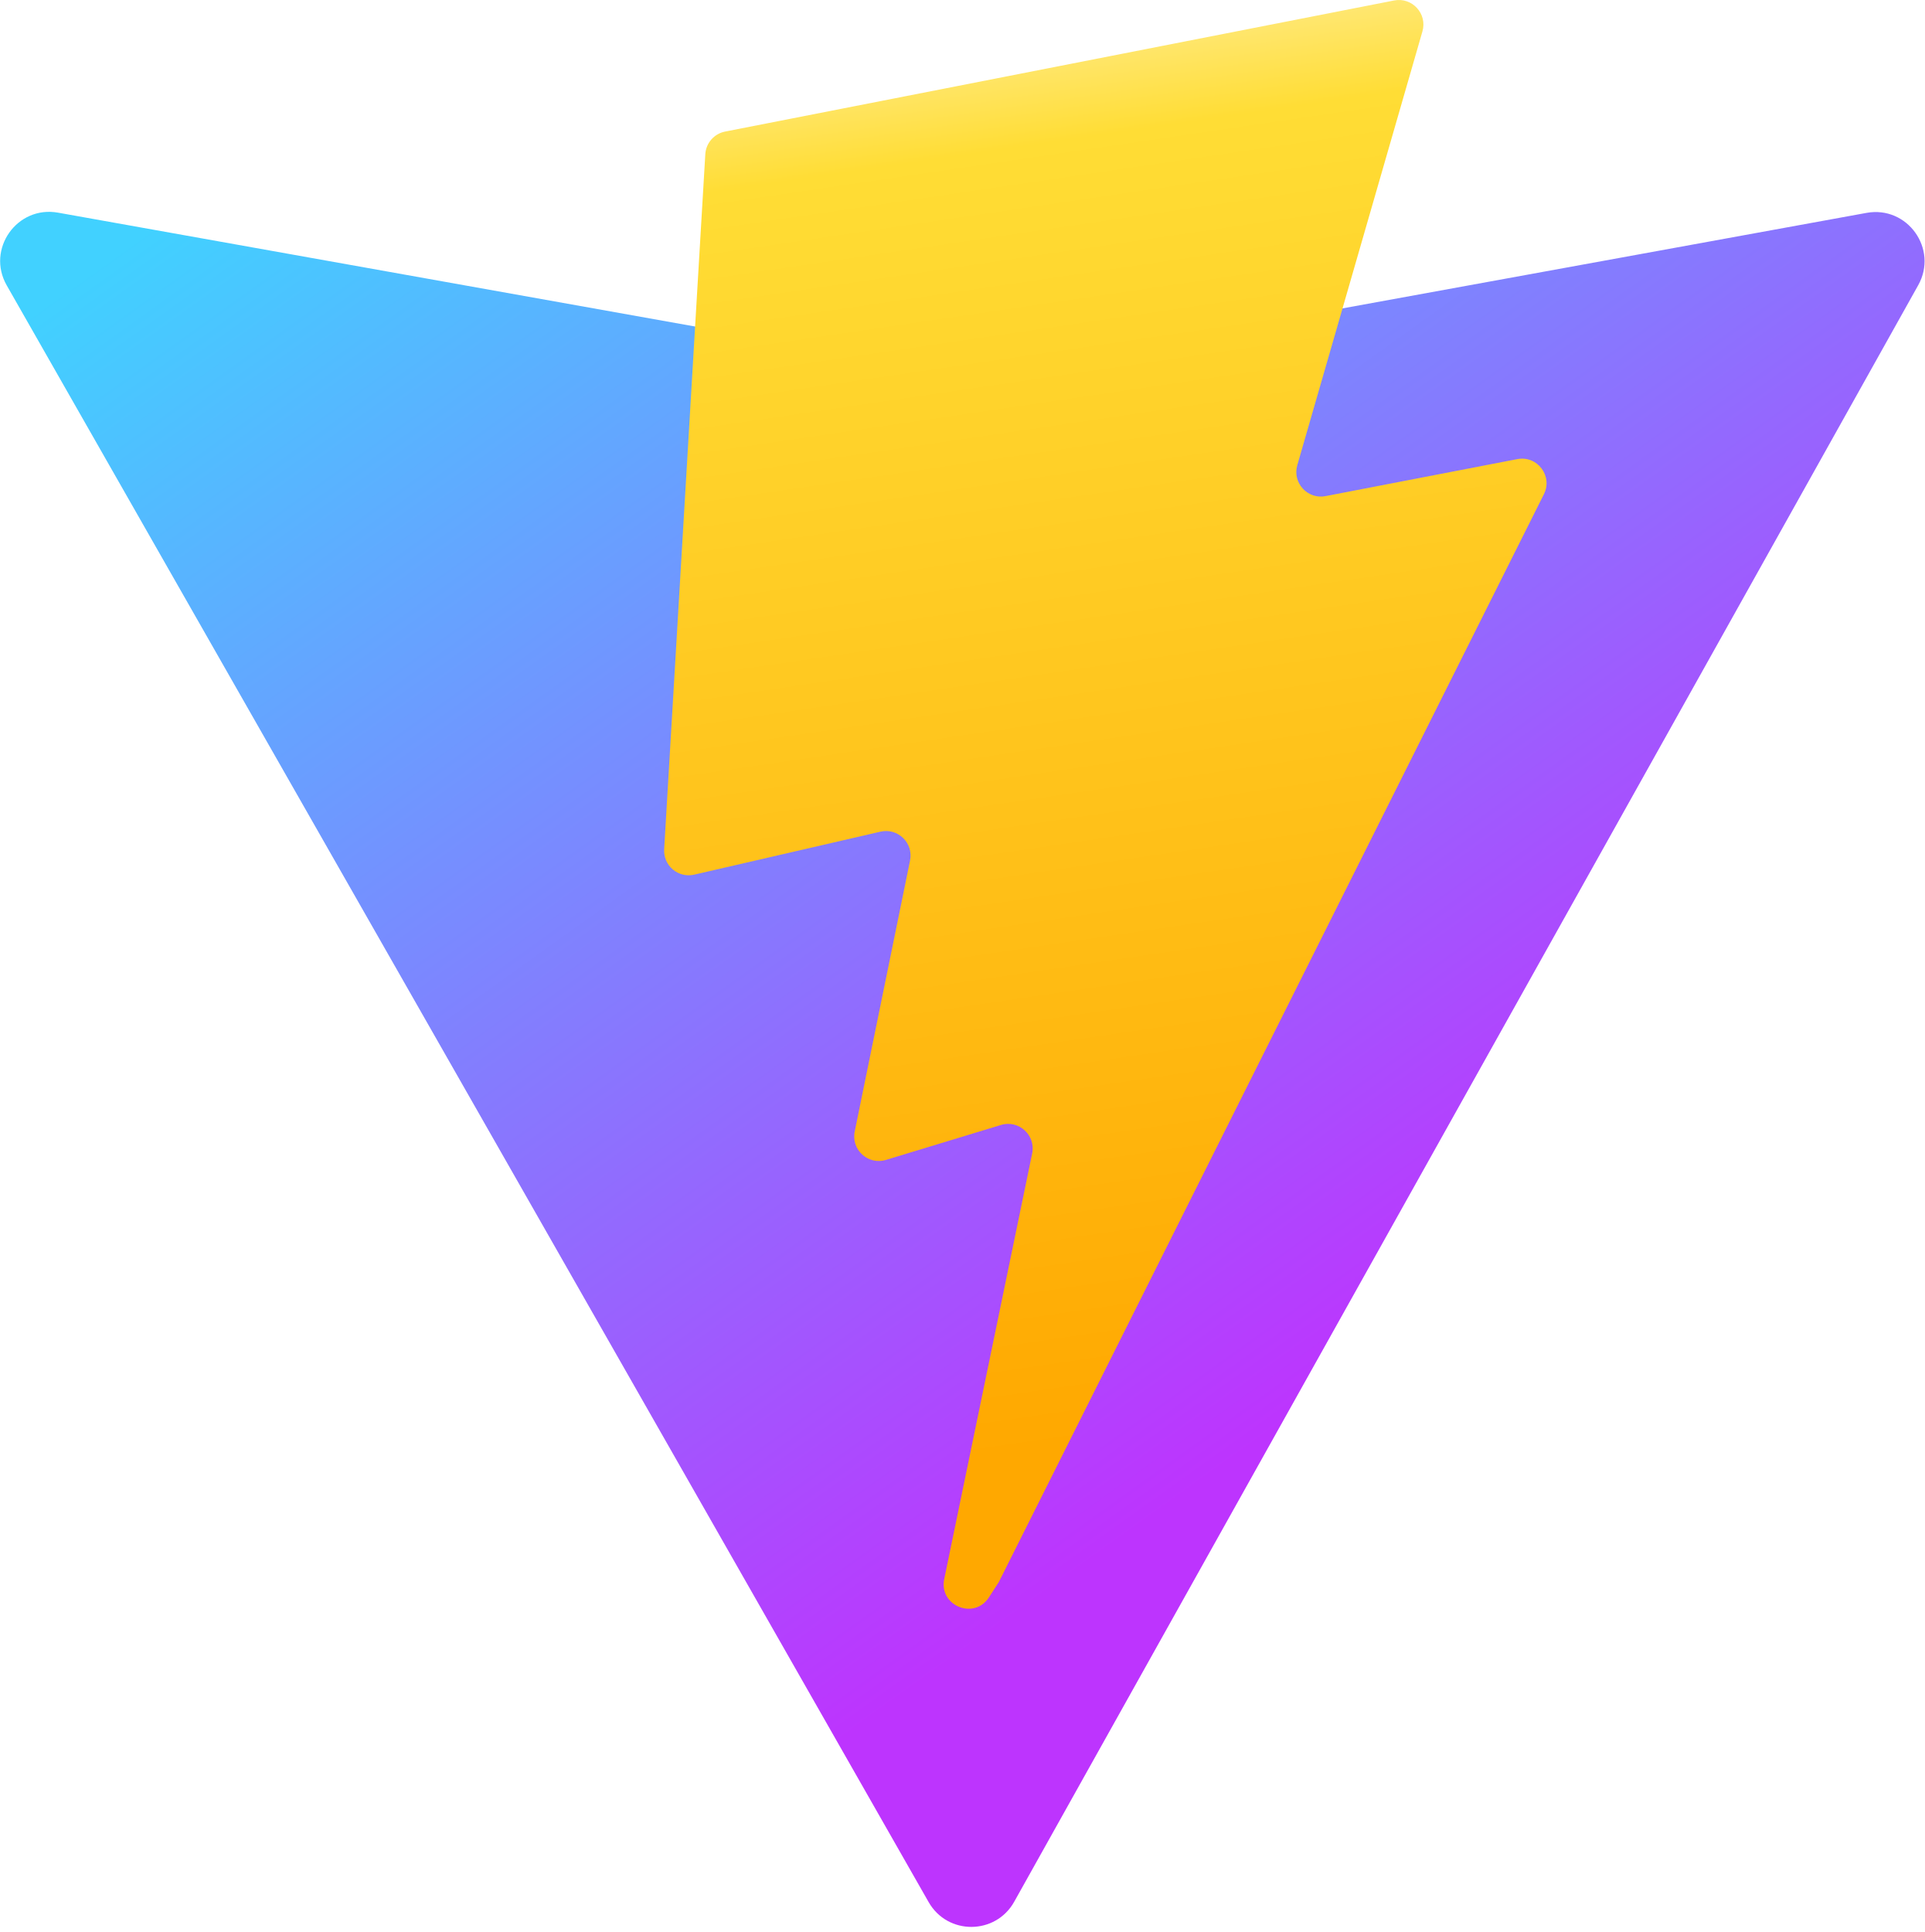
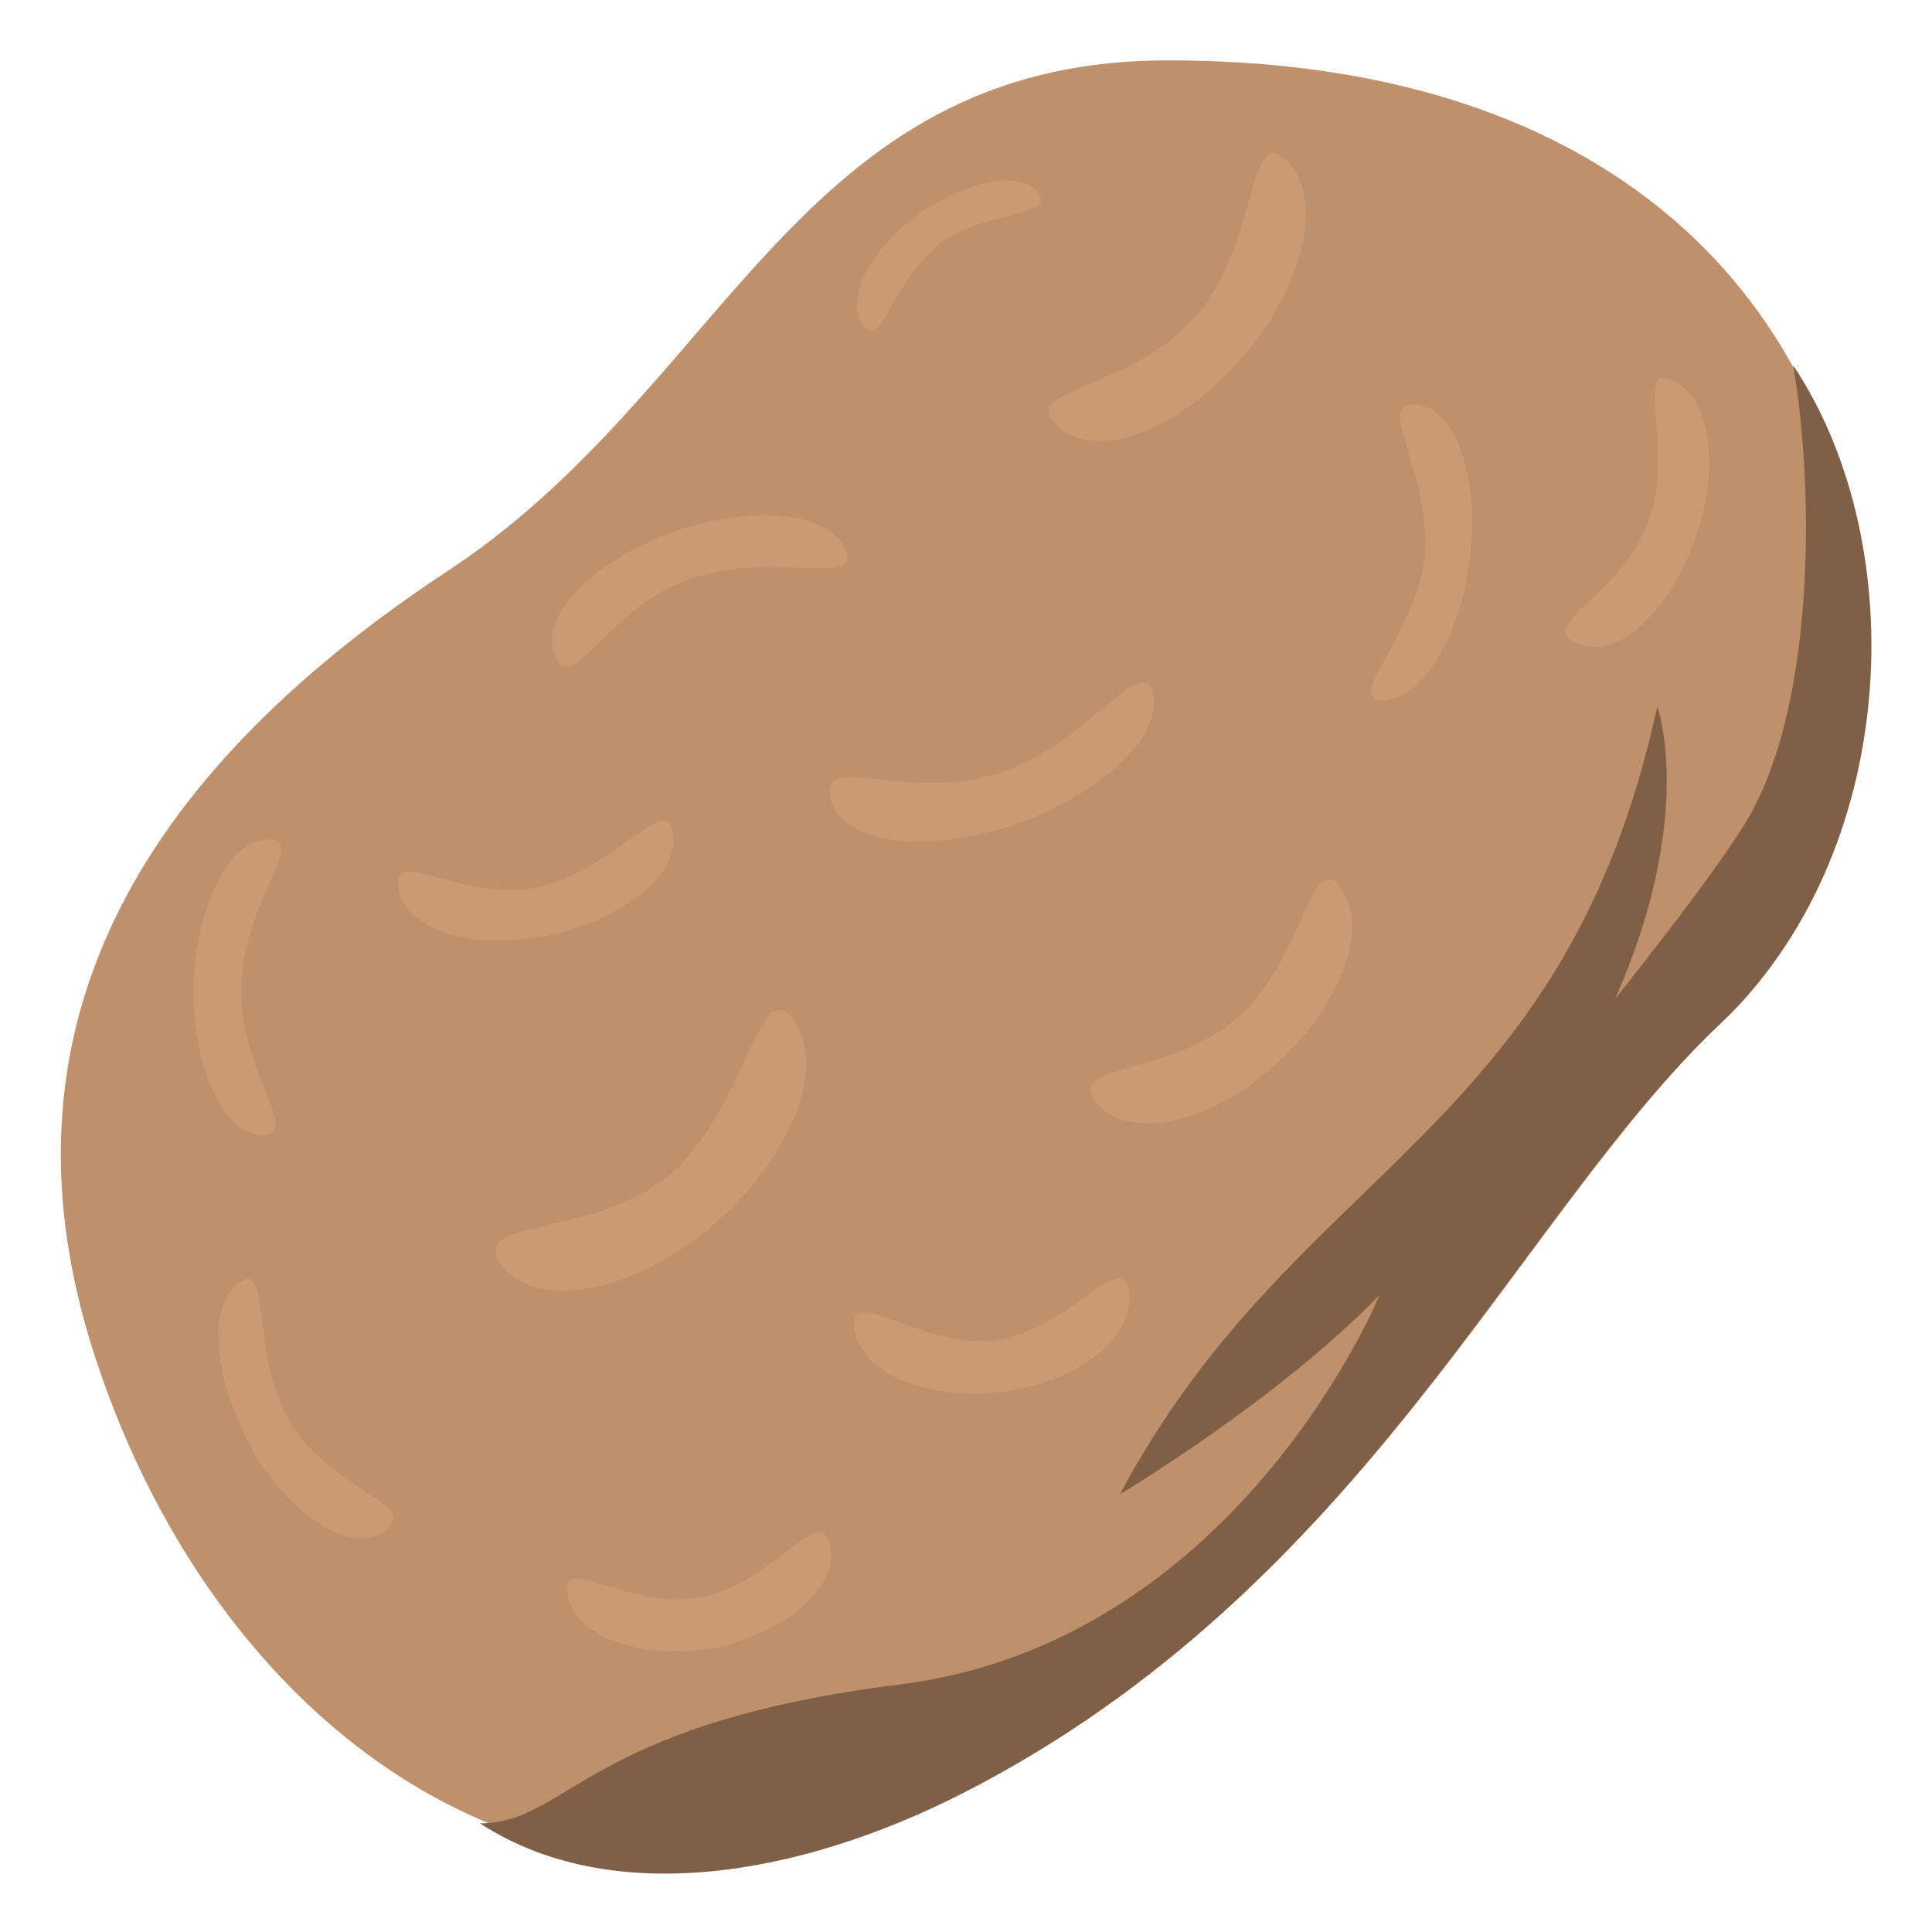
- <svg xmlns="http://www.w3.org/2000/svg" aria-hidden="true" role="img" class="iconify iconify--logos" width="31.88" height="32" preserveAspectRatio="xMidYMid meet" viewBox="0 0 256 257">
-   <defs>
-     <linearGradient id="IconifyId1813088fe1fbc01fb466" x1="-.828%" x2="57.636%" y1="7.652%" y2="78.411%">
-       <stop offset="0%" stop-color="#41D1FF" />
-       <stop offset="100%" stop-color="#BD34FE" />
-     </linearGradient>
-     <linearGradient id="IconifyId1813088fe1fbc01fb467" x1="43.376%" x2="50.316%" y1="2.242%" y2="89.03%">
-       <stop offset="0%" stop-color="#FFEA83" />
-       <stop offset="8.333%" stop-color="#FFDD35" />
-       <stop offset="100%" stop-color="#FFA800" />
-     </linearGradient>
-   </defs>
-   <path fill="url(#IconifyId1813088fe1fbc01fb466)" d="M255.153 37.938L134.897 252.976c-2.483 4.44-8.862 4.466-11.382.048L.875 37.958c-2.746-4.814 1.371-10.646 6.827-9.67l120.385 21.517a6.537 6.537 0 0 0 2.322-.004l117.867-21.483c5.438-.991 9.574 4.796 6.877 9.62Z" />
-   <path fill="url(#IconifyId1813088fe1fbc01fb467)" d="M185.432.063L96.44 17.501a3.268 3.268 0 0 0-2.634 3.014l-5.474 92.456a3.268 3.268 0 0 0 3.997 3.378l24.777-5.718c2.318-.535 4.413 1.507 3.936 3.838l-7.361 36.047c-.495 2.426 1.782 4.5 4.151 3.78l15.304-4.649c2.372-.72 4.652 1.36 4.15 3.788l-11.698 56.621c-.732 3.542 3.979 5.473 5.943 2.437l1.313-2.028l72.516-144.72c1.215-2.423-.88-5.186-3.54-4.672l-25.505 4.922c-2.396.462-4.435-1.77-3.759-4.114l16.646-57.705c.677-2.35-1.37-4.583-3.769-4.113Z" />
+ <svg xmlns="http://www.w3.org/2000/svg" width="800px" height="800px" viewBox="0 0 64 64" aria-hidden="true" role="img" class="iconify iconify--emojione" preserveAspectRatio="xMidYMid meet">
+   <path d="M38.7 2c-12.4 0-14.6 10.9-24 17C3.1 26.7 0 35.5 3.2 45.1c4.1 12.4 15.5 21 28.8 14.2c13.3-6.8 18.3-19.1 25.1-25.5C65.4 26 64.4 2 38.7 2z" fill="#bf906c">
+ 
+ </path>
+   <path d="M59.4 12.1c.7 4 .8 11.7-1.8 15.5c-1.1 1.7-3 4.1-4.1 5.5c2.7-6.1 1.4-9.7 1.4-9.7c-3.1 14.3-12 15.2-17.8 26.1c0 0 5.2-3.1 8.6-6.6c0 0-4.7 11.5-15.9 12.9c-10.4 1.3-11 4.6-13.9 4.6c4.3 2.8 10.5 1.8 16-1C45.2 52.6 50.2 40.3 57 33.9c5.9-5.6 6.4-15.8 2.4-21.8" fill="#805f47">
+ 
+ </path>
+   <g fill="#cc9a72">
+     <path d="M27.5 51.2c.3 1.4-1.5 2.9-3.9 3.4c-2.4.4-4.6-.4-4.8-1.8c-.3-1.4 2.1.6 4.5.1s3.9-3.2 4.2-1.7">
+ 
+ </path>
+     <path d="M12.8 50.7c-1.1.8-3-.3-4.4-2.6c-1.3-2.3-1.6-4.8-.5-5.6c1.1-.8.4 2.4 1.7 4.6c1.4 2.3 4.3 2.7 3.2 3.6">
+ 
+ </path>
+     <path d="M8.7 37.6c-1.3 0-2.3-2.2-2.3-4.9c.1-2.7 1.2-4.9 2.5-4.9S8 30 8 32.7c-.1 2.7 2 4.9.7 4.9">
+ 
+ </path>
+     <path d="M37.4 42.8c.2 1.5-1.7 3-4.2 3.3c-2.5.3-4.7-.6-4.9-2.1c-.2-1.5 2.2.7 4.7.4c2.5-.4 4.2-3.1 4.4-1.6">
+ 
+ </path>
+     <path d="M46.9 13.4c1.3.1 2.1 2.3 1.8 5c-.3 2.7-1.6 4.8-2.9 4.8c-1.3-.1 1.1-2.1 1.4-4.8c.2-2.8-1.7-5.1-.3-5">
+ 
+ </path>
+     <path d="M28.6 10.8c-.6-.8.1-2.4 1.7-3.6c1.6-1.2 3.5-1.6 4.1-.8c.6.8-1.7.5-3.3 1.7c-1.6 1.3-1.9 3.5-2.5 2.7">
+ 
+ </path>
+     <path d="M18.4 21.8c-.6-1.3 1.1-3.1 3.7-4.1c2.7-1 5.3-.8 5.9.5c.6 1.3-2.5 0-5.2 1c-2.6.9-3.8 3.8-4.4 2.6">
+ 
+ </path>
+     <path d="M26.3 33.8c1.1 1.6-.1 4.6-2.8 6.9c-2.7 2.2-5.8 2.7-6.9 1.2c-1.1-1.6 2.9-.8 5.6-3c2.6-2.3 2.9-6.7 4.1-5.1">
+ 
+ </path>
+     <path d="M42.6 5.3c1.3 1.2.6 4.2-1.5 6.6c-2.1 2.4-4.8 3.4-6.1 2.2c-1.3-1.2 2.5-1.2 4.6-3.6c2.1-2.4 1.7-6.4 3-5.2">
+ 
+ </path>
+     <path d="M44.4 29.4c1 1.3 0 4-2.2 5.9c-2.2 2-4.9 2.5-5.9 1.2s2.4-.8 4.7-2.8c2.2-1.9 2.4-5.6 3.4-4.3">
+ 
+ </path>
+     <path d="M22.3 27.6c.2 1.4-1.7 2.9-4.2 3.4s-4.7-.2-4.9-1.6c-.2-1.4 2.1.5 4.6 0c2.6-.6 4.3-3.2 4.5-1.8">
+ 
+ </path>
+     <path d="M55.4 12.6c1.3.6 1.6 3 .7 5.4c-.9 2.4-2.6 3.9-3.9 3.3c-1.3-.6 1.5-1.6 2.4-4c.9-2.4-.5-5.3.8-4.7">
+ 
+ </path>
+     <path d="M38.2 23c.3 1.5-1.9 3.4-4.8 4.4c-3 .9-5.6.5-5.9-1c-.3-1.5 2.6.2 5.6-.8c2.9-.9 4.8-4.1 5.1-2.6">
+ 
+ </path>
+   </g>
</svg>
